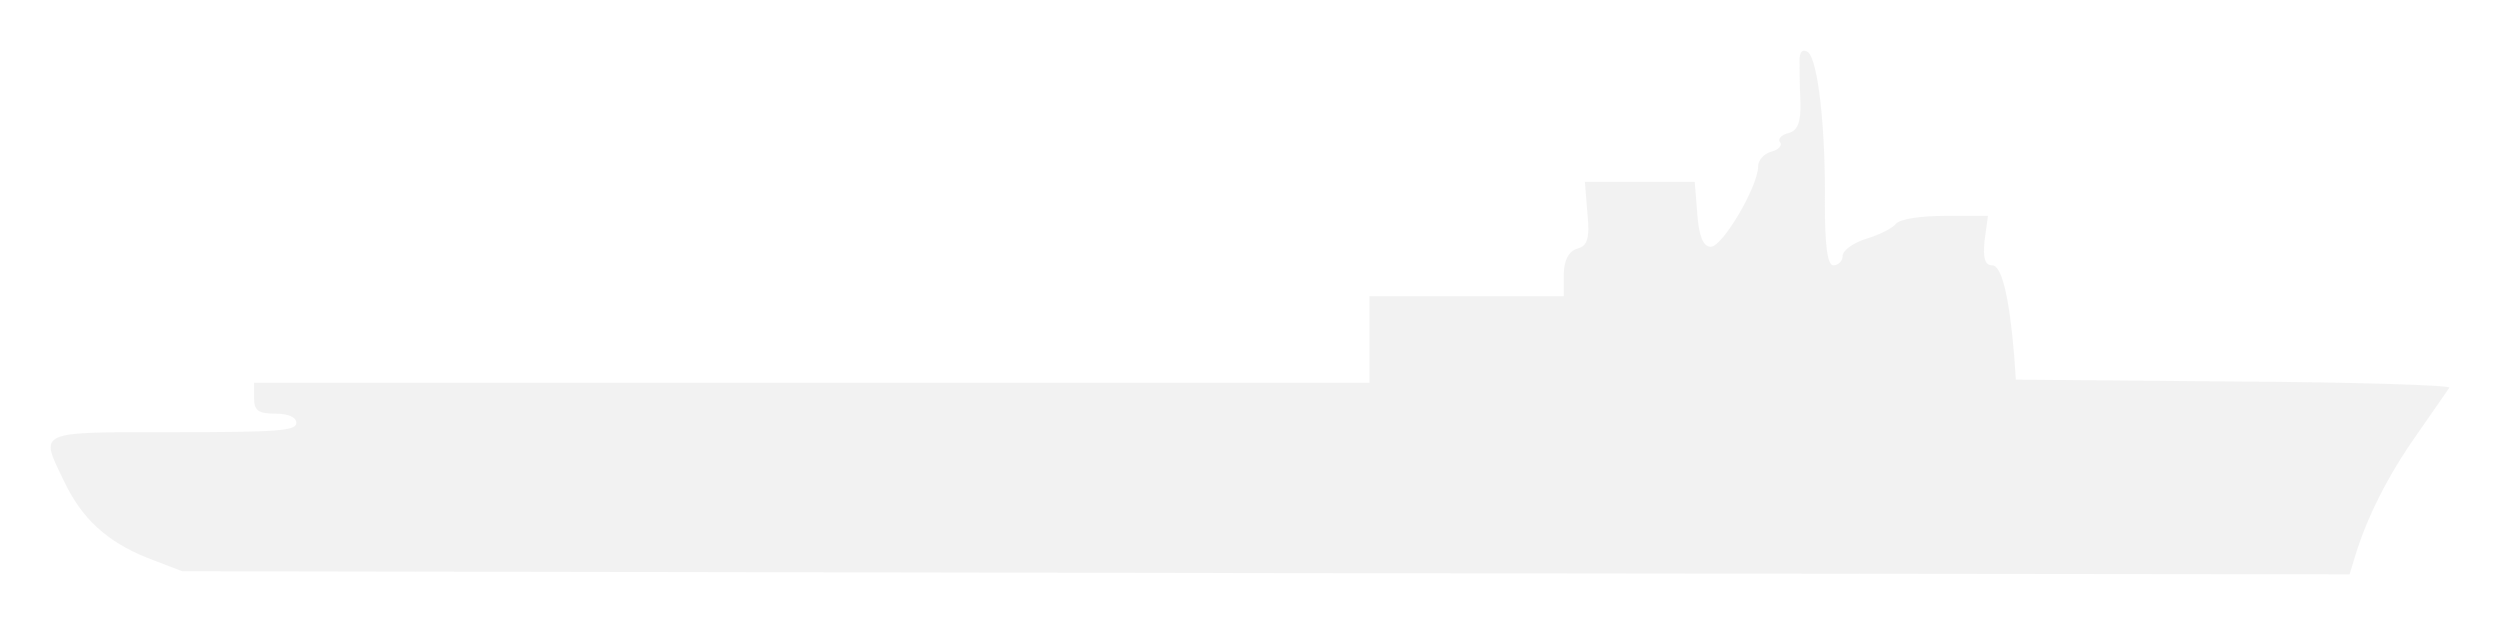
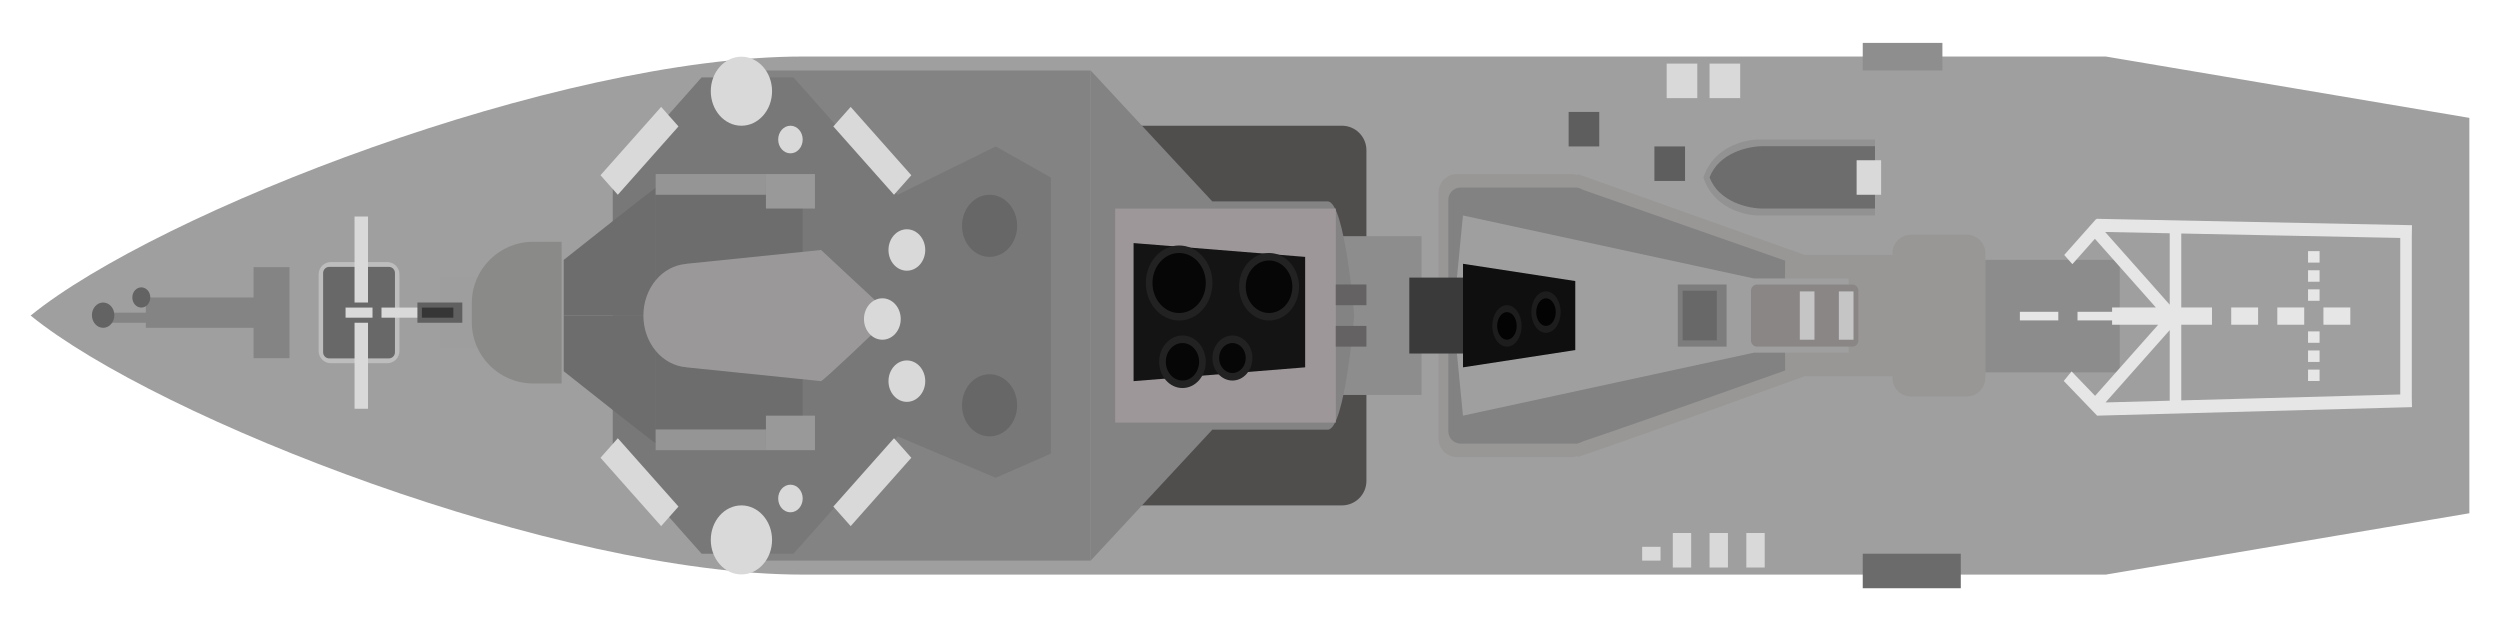
- <svg xmlns="http://www.w3.org/2000/svg" width="148" height="37" viewBox="0 0 148 37" fill="none">
-   <path d="M106.532 3.451C106.532 3.853 106.532 4.951 106.582 5.938C106.632 7.219 106.432 7.731 105.882 7.877C105.431 7.987 105.231 8.243 105.381 8.426C105.531 8.609 105.281 8.865 104.881 8.975C104.431 9.085 104.081 9.487 104.081 9.853C104.081 11.024 101.98 14.609 101.28 14.609C100.829 14.609 100.579 13.987 100.479 12.67L100.329 10.768H93.826L93.976 12.634C94.126 14.097 93.976 14.573 93.376 14.719C92.876 14.865 92.576 15.414 92.576 16.256V17.536H81.071V22.658H15.042V23.573C15.042 24.305 15.292 24.488 16.292 24.488C17.093 24.488 17.543 24.707 17.543 25.036C17.543 25.512 16.392 25.585 10.29 25.585C2.086 25.585 2.336 25.475 3.787 28.476C4.837 30.707 6.338 32.061 8.689 33.012L10.79 33.817L74.918 33.927L139.096 34L139.396 33.012C140.097 30.671 141.347 28.183 143.048 25.768C144.048 24.341 144.899 23.097 144.999 22.951C145.099 22.805 139.346 22.622 132.243 22.585L119.337 22.475L119.237 21.012C118.937 17.463 118.487 15.707 117.937 15.707C117.487 15.707 117.387 15.231 117.487 14.243L117.687 12.78H115.186C113.685 12.78 112.484 12.963 112.234 13.256C112.034 13.512 111.234 13.914 110.484 14.134C109.683 14.39 109.083 14.829 109.083 15.158C109.083 15.451 108.833 15.707 108.533 15.707C108.183 15.707 108.033 14.5 108.033 12.121C108.083 7.621 107.632 3.56 107.032 3.085C106.732 2.902 106.582 3.011 106.532 3.451Z" fill="#E6E6E6" fill-opacity="0.5" />
+ <svg xmlns="http://www.w3.org/2000/svg" width="408" height="102" viewBox="0 0 408 102" fill="none">
+   <path fill-rule="evenodd" clip-rule="evenodd" d="M5 51.5C25.8 68.41 91 93.775 131 93.775L343.671 93.775L403 83.763L403 51.5L343.671 51.5L343.671 51.5L403 51.5L403 19.237L343.671 9.225L131 9.225L131 9.225C91 9.225 25.8 34.59 5 51.5L131 51.5L131 51.5L5 51.5Z" fill="#9F9F9F" />
+   <rect x="324" y="60.771" width="18.367" height="21.947" transform="rotate(-90 324 60.7711)" fill="#8C8C8C" />
+   <path fill-rule="evenodd" clip-rule="evenodd" d="M329.644 52.294L329.644 50.881L335.914 50.881L335.914 52.294L329.644 52.294ZM339.05 50.881L339.05 52.294L344.694 52.294L344.694 53L352.215 53L341.918 64.601L338.082 60.615L336.806 62.173L342.23 67.809L342.23 67.835L342.255 67.835L342.255 67.835L342.256 67.835L393.635 66.444L393.605 65.009L393.605 65.009L393.605 38.508L393.633 36.752L342.221 35.71L342.22 35.814L342.124 35.706L336.882 41.611L338.213 43.11L341.887 38.97L351.833 50.174L344.694 50.174L344.694 50.881L339.05 50.881ZM354.099 65.394L343.622 65.678L354.099 53.874L354.099 65.394ZM355.981 65.343L391.723 64.376L391.723 38.833L355.981 38.108L355.981 50.174L360.997 50.174L360.997 53L355.981 53L355.981 65.343ZM354.099 49.731L354.099 38.07L343.559 37.857L354.099 49.731ZM364.133 53L364.133 50.174L368.522 50.174L368.522 53L364.133 53ZM371.657 50.174L371.657 53L376.047 53L376.047 50.174L371.657 50.174ZM379.182 53L379.182 50.174L383.572 50.174L383.572 53L379.182 53ZM376.674 49.094L376.674 47.224L378.555 47.224L378.555 49.094L376.674 49.094ZM376.674 44.107L376.674 45.977L378.555 45.977L378.555 44.107L376.674 44.107ZM376.674 42.861L376.674 40.99L378.555 40.99L378.555 42.861L376.674 42.861ZM376.674 60.314L376.674 62.184L378.555 62.184L378.555 60.314L376.674 60.314ZM376.674 59.067L376.674 57.197L378.555 57.197L378.555 59.067L376.674 59.067ZM376.674 54.081L376.674 55.95L378.555 55.95L378.555 54.081L376.674 54.081Z" fill="#E6E6E6" />
+   <rect x="41.382" y="58.453" width="14.861" height="5.863" transform="rotate(-90 41.3818 58.4531)" fill="#848484" />
+   <path fill-rule="evenodd" clip-rule="evenodd" d="M16.466 51.023L16.466 52.674L23.794 52.674L23.794 53.499L42.115 53.499L42.115 48.546L23.794 48.546L23.794 51.023L16.466 51.023Z" fill="#848484" />
+   <ellipse cx="16.832" cy="51.435" rx="2.064" ry="1.832" transform="rotate(-90 16.8323 51.4355)" fill="#636363" />
+   <ellipse cx="23.061" cy="48.546" rx="1.651" ry="1.466" transform="rotate(-90 23.0614 48.5462)" fill="#636363" />
+   <rect x="52" y="59.279" width="16.512" height="13.191" rx="2" transform="rotate(-90 52.0002 59.2786)" fill="#BDBDBD" />
+   <rect x="52.733" y="58.492" width="14.939" height="11.725" rx="1" transform="rotate(-90 52.7332 58.4923)" fill="#686868" />
+   <rect x="57.863" y="66.709" width="14.035" height="2.198" transform="rotate(-90 57.8628 66.7087)" fill="#D9D9D9" />
+   <rect x="57.863" y="49.371" width="14.035" height="2.198" transform="rotate(-90 57.8628 49.3715)" fill="#D9D9D9" />
+   <rect x="56.397" y="50.197" width="4.397" height="1.651" fill="#D9D9D9" />
+   <rect x="62.26" y="50.197" width="6.595" height="1.651" fill="#D9D9D9" />
+   <path fill-rule="evenodd" clip-rule="evenodd" d="M71.786 51.023L71.786 56.802L77.282 56.802C79.603 56.802 84.244 55.646 84.244 51.023L71.786 51.023ZM71.786 51.023L71.786 45.243L77.283 45.243C79.603 45.243 84.244 46.399 84.244 51.023L71.786 51.023Z" fill="#9E9E9E" />
+   <rect x="75.45" y="49.371" width="3.302" height="7.328" transform="rotate(90 75.4504 49.3715)" fill="#606060" />
+   <rect x="73.985" y="50.197" width="1.651" height="5.13" transform="rotate(90 73.9849 50.1971)" fill="#363636" />
+   <path d="M87 62.581C81.477 62.581 77 58.103 77 52.581L77 49.464C77 43.941 81.477 39.464 87 39.464L91.657 39.464L91.657 62.581L87 62.581Z" fill="#8A8A89" />
+   <rect x="180" y="82.481" width="61.962" height="43" rx="4" transform="rotate(-90 180 82.4807)" fill="#504D4D" />
+   <rect x="124" y="91.493" width="79.987" height="54" transform="rotate(-90 124 91.4935)" fill="#838383" />
+   <rect x="216" y="64.455" width="25.911" height="16" transform="rotate(-90 216 64.4553)" fill="#8D8D8D" />
+   <path fill-rule="evenodd" clip-rule="evenodd" d="M178 91.494L197.847 70.127L216.685 70.127C219.5 70.127 221 51.5 221 51.5L178 51.5L178 91.494ZM178 11.506L197.847 32.872L216.685 32.872C219.5 32.872 221 51.5 221 51.5L178 51.5L178 11.506Z" fill="#838383" />
+   <rect x="182" y="68.962" width="34.924" height="36" transform="rotate(-90 182 68.9617)" fill="#9E9799" />
+   <rect x="218" y="56.569" width="3.38" height="5" transform="rotate(-90 218 56.5691)" fill="#646263" />
+   <rect x="218" y="49.809" width="3.38" height="5" transform="rotate(-90 218 49.8094)" fill="#646263" />
+   <path d="M100 28.968L100 74.031L114.5 90.367L129.5 90.367L146.5 71.215L162.5 77.974L171.5 74.031L171.5 28.968L162.5 23.898L146.5 31.784L129.5 12.633L114.5 12.633L100 28.968Z" fill="#787878" />
+   <path fill-rule="evenodd" clip-rule="evenodd" d="M185 50.936L185 62.202L213 59.949L213 50.936L185 50.936ZM185 50.936L185 39.67L213 41.924L213 50.936L185 50.936Z" fill="#141414" />
+   <ellipse cx="192.435" cy="46.185" rx="6.123" ry="5.435" transform="rotate(-90 192.435 46.1854)" fill="#222222" />
+   <ellipse cx="207.109" cy="46.798" rx="5.51" ry="4.891" transform="rotate(-90 207.109 46.7976)" fill="#222222" />
+   <ellipse cx="192.978" cy="59.043" rx="4.286" ry="3.804" transform="rotate(-90 192.978 59.0428)" fill="#222222" />
+   <ellipse cx="201.131" cy="58.431" rx="3.674" ry="3.261" transform="rotate(-90 201.131 58.4306)" fill="#222222" />
+   <ellipse cx="192.435" cy="46.185" rx="4.898" ry="4.348" transform="rotate(-90 192.435 46.1852)" fill="#060606" />
+   <ellipse cx="207.109" cy="46.797" rx="4.286" ry="3.804" transform="rotate(-90 207.109 46.7975)" fill="#060606" />
+   <ellipse cx="192.978" cy="59.043" rx="3.061" ry="2.717" transform="rotate(-90 192.978 59.0429)" fill="#060606" />
+   <ellipse cx="201.131" cy="58.431" rx="2.449" ry="2.174" transform="rotate(-90 201.131 58.4309)" fill="#060606" />
+   <path d="M92 60.585C96.483 64.147 105.759 71.487 107 72.342L107 51.5L92 51.5L92 60.585Z" fill="#6D6D6D" />
+   <path d="M92 42.415C96.483 38.852 105.759 31.513 107 30.658L107 51.5L92 51.5L92 42.415Z" fill="#6D6D6D" />
+   <rect x="107" y="72.342" width="41.684" height="24" transform="rotate(-90 107 72.3416)" fill="#6D6D6D" />
+   <path fill-rule="evenodd" clip-rule="evenodd" d="M105 51.5C105 55.977 108.091 59.641 112 59.931L112 59.949L134 62.202C134.8 61.752 142 54.88 145.5 51.5L134 40.797L112 43.05L112 43.069C108.091 43.359 105 47.023 105 51.5Z" fill="#9A9898" />
+   <rect width="4.261" height="14.912" transform="matrix(0.663842 -0.747873 0.663842 0.747873 98.0002 74.7079)" fill="#D9D9D9" />
+   <rect width="4.261" height="14.912" transform="matrix(0.663842 0.747873 -0.663842 0.747873 145.9 71.5215)" fill="#D9D9D9" />
+   <rect width="4.261" height="14.912" transform="matrix(-0.663842 0.747873 -0.663842 -0.747873 148.728 28.5981)" fill="#D9D9D9" />
+   <rect width="4.261" height="14.912" transform="matrix(-0.663842 -0.747873 0.663842 -0.747873 100.829 31.7845)" fill="#D9D9D9" />
+   <rect x="107" y="73.468" width="3.38" height="18" transform="rotate(-90 107 73.4683)" fill="#959595" />
+   <rect x="107" y="31.785" width="3.38" height="18" transform="rotate(-90 107 31.7848)" fill="#959595" />
+   <rect x="125" y="73.468" width="5.633" height="8" transform="rotate(-90 125 73.4683)" fill="#9A9999" />
+   <rect x="125" y="34.038" width="5.633" height="8" transform="rotate(-90 125 34.0377)" fill="#9A9999" />
+   <ellipse cx="161.5" cy="66.145" rx="5.07" ry="4.5" transform="rotate(-90 161.5 66.1452)" fill="#676767" />
+   <ellipse cx="161.5" cy="36.854" rx="5.07" ry="4.5" transform="rotate(-90 161.5 36.8542)" fill="#676767" />
+   <ellipse cx="121" cy="88.114" rx="5.633" ry="5" transform="rotate(-90 121 88.1138)" fill="#D9D9D9" />
+   <ellipse cx="121" cy="14.886" rx="5.633" ry="5" transform="rotate(-90 121 14.8859)" fill="#D9D9D9" />
+   <ellipse cx="148" cy="62.203" rx="3.38" ry="3" transform="rotate(-90 148 62.2025)" fill="#D9D9D9" />
+   <ellipse cx="148" cy="40.797" rx="3.38" ry="3" transform="rotate(-90 148 40.7974)" fill="#D9D9D9" />
+   <ellipse cx="144" cy="52.063" rx="3.38" ry="3" transform="rotate(-90 144 52.063)" fill="#D9D9D9" />
+   <ellipse cx="129" cy="81.355" rx="2.253" ry="2" transform="rotate(-90 129 81.3545)" fill="#D9D9D9" />
+   <ellipse cx="129" cy="22.772" rx="2.253" ry="2" transform="rotate(-90 129 22.7721)" fill="#D9D9D9" />
+   <ellipse cx="312.357" cy="51.661" rx="6.035" ry="5.357" transform="rotate(-90 312.357 51.6609)" fill="#696969" />
+   <ellipse cx="312.357" cy="51.661" rx="3.621" ry="3.214" transform="rotate(-90 312.357 51.6608)" fill="#D9D9D9" />
+   <rect x="316.643" y="52.868" width="2.414" height="5.357" transform="rotate(-90 316.643 52.8679)" fill="#868686" />
+   <path fill-rule="evenodd" clip-rule="evenodd" d="M237.78 74.595C236.123 74.595 234.78 73.252 234.78 71.595L234.78 31.405C234.78 29.748 236.123 28.405 237.78 28.405L256.475 28.405C256.828 28.405 257.168 28.466 257.483 28.579L257.483 28.405L294.525 41.602L308.865 41.602L308.865 41.303C308.865 39.646 310.208 38.303 311.865 38.303L321 38.303C322.657 38.303 324 39.646 324 41.303L324 61.697C324 63.354 322.657 64.697 321 64.697L311.865 64.697C310.208 64.697 308.865 63.354 308.865 61.697L308.865 61.398L294.526 61.398C294.526 61.398 294.526 61.398 294.526 61.398C294.526 61.398 269.831 70.379 257.483 74.595L257.483 74.421C257.168 74.534 256.828 74.595 256.475 74.595L237.78 74.595Z" fill="#989795" />
+   <rect x="236.373" y="72.395" width="41.791" height="22.719" rx="2" transform="rotate(-90 236.373 72.3955)" fill="#828283" />
+   <path d="M291.339 60.455C291.339 60.455 268.62 68.581 257.26 72.395L257.26 30.605L291.339 42.545C291.217 48.183 291.339 60.455 291.339 60.455Z" fill="#828283" />
+   <path fill-rule="evenodd" clip-rule="evenodd" d="M238.753 67.835L237.17 51.5L301.695 51.5L301.695 57.55L286.256 57.55L238.753 67.835ZM238.753 35.164L237.17 51.5L301.695 51.5L301.695 45.45L286.256 45.45L238.753 35.164Z" fill="#9F9F9F" />
+   <rect x="230" y="57.696" width="12.392" height="11.152" transform="rotate(-90 230 57.6963)" fill="#3A3A3A" />
+   <path d="M238.763 59.95L238.763 43.051L257.085 45.867L257.085 57.133L238.763 59.95Z" fill="#0F0F0F" />
+   <ellipse cx="245.933" cy="53.19" rx="3.38" ry="2.39" transform="rotate(-90 245.933 53.1898)" fill="#1D1D1D" />
+   <ellipse cx="245.932" cy="53.19" rx="2.253" ry="1.593" transform="rotate(-90 245.932 53.1897)" fill="#030303" />
+   <ellipse cx="252.305" cy="50.937" rx="3.38" ry="2.39" transform="rotate(-90 252.305 50.9368)" fill="#1D1D1D" />
+   <ellipse cx="252.305" cy="50.937" rx="2.253" ry="1.593" transform="rotate(-90 252.305 50.9367)" fill="#030303" />
+   <rect x="273.814" y="56.57" width="10.139" height="7.966" transform="rotate(-90 273.814 56.5696)" fill="#7D7D7D" />
+   <rect x="274.61" y="55.556" width="8.111" height="5.576" transform="rotate(-90 274.61 55.556)" fill="#686868" />
+   <rect x="285.763" y="56.57" width="10.139" height="17.525" rx="1" transform="rotate(-90 285.763 56.5696)" fill="#8A8686" />
+   <rect x="293.729" y="55.443" width="7.886" height="2.39" transform="rotate(-90 293.729 55.4429)" fill="#C5C5C5" />
+   <rect x="300.102" y="55.443" width="7.886" height="2.39" transform="rotate(-90 300.102 55.4429)" fill="#C5C5C5" />
+   <path fill-rule="evenodd" clip-rule="evenodd" d="M278 28.968L278 28.968L278 28.968L278 28.968C279.6 33.925 284.667 35.164 287 35.164L306 35.164L306 22.772L287 22.772L287 22.772C284.667 22.772 279.6 24.011 278 28.968L278 28.968Z" fill="#929292" />
+   <path fill-rule="evenodd" clip-rule="evenodd" d="M287.679 34.038C287.679 34.038 287.679 34.038 287.679 34.038L306 34.038L306 23.858L287.679 23.858C285.429 23.858 280.543 24.876 279 28.948C280.543 33.02 285.429 34.038 287.679 34.038Z" fill="#6D6D6D" />
+   <rect x="303" y="31.785" width="5.633" height="4" transform="rotate(-90 303 31.7848)" fill="#D9D9D9" />
+   <rect x="272" y="16.013" width="5.633" height="5" transform="rotate(-90 272 16.0128)" fill="#D9D9D9" />
+   <rect x="279" y="16.013" width="5.633" height="5" transform="rotate(-90 279 16.0128)" fill="#D9D9D9" />
+   <rect x="270" y="29.532" width="5.633" height="5" transform="rotate(-90 270 29.5315)" fill="#5E5E5E" />
+   <rect x="256" y="23.899" width="5.633" height="5" transform="rotate(-90 256 23.8989)" fill="#5E5E5E" />
+   <rect x="273" y="92.62" width="5.633" height="3" transform="rotate(-90 273 92.62)" fill="#D9D9D9" />
+   <rect x="268" y="91.494" width="2.253" height="3" transform="rotate(-90 268 91.4937)" fill="#D9D9D9" />
+   <rect x="279" y="92.62" width="5.633" height="3" transform="rotate(-90 279 92.62)" fill="#D9D9D9" />
+   <rect x="285" y="92.62" width="5.633" height="3" transform="rotate(-90 285 92.62)" fill="#D9D9D9" />
+   <rect x="304" y="96" width="5.633" height="16" transform="rotate(-90 304 95.9999)" fill="#6B6B6B" />
+   <rect x="304" y="11.506" width="4.506" height="13" transform="rotate(-90 304 11.5061)" fill="#8E8E8E" />
</svg>
